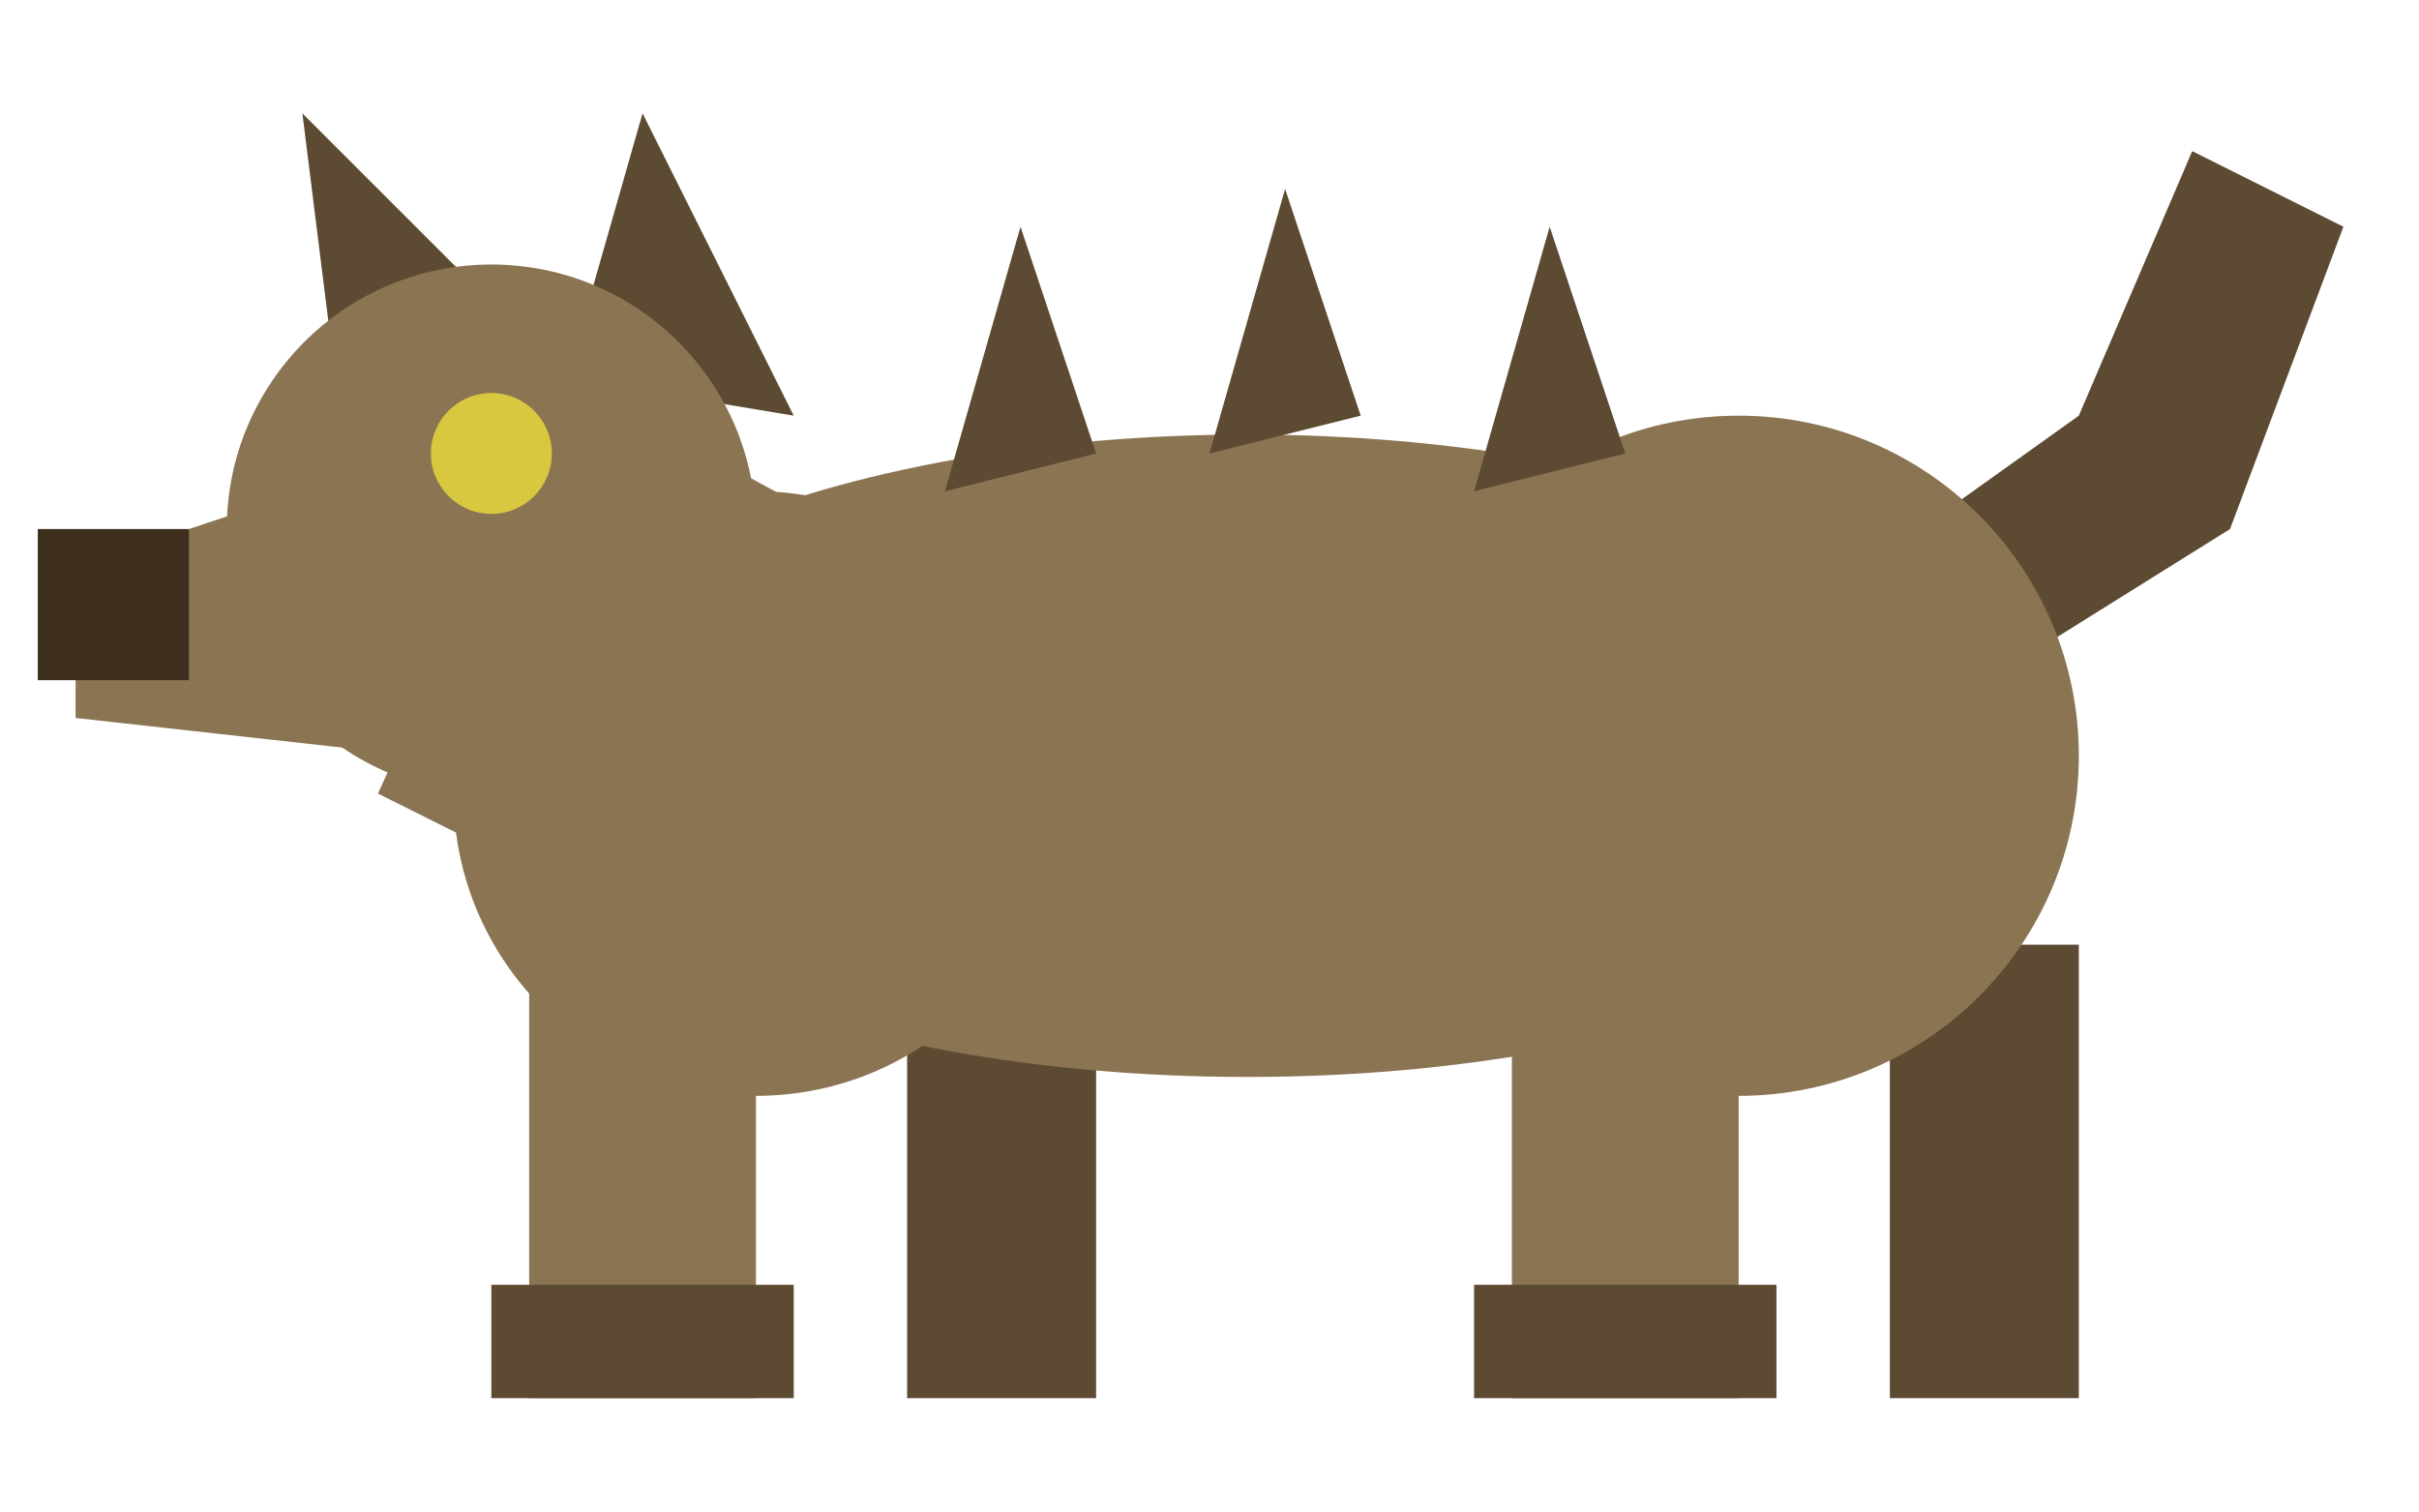
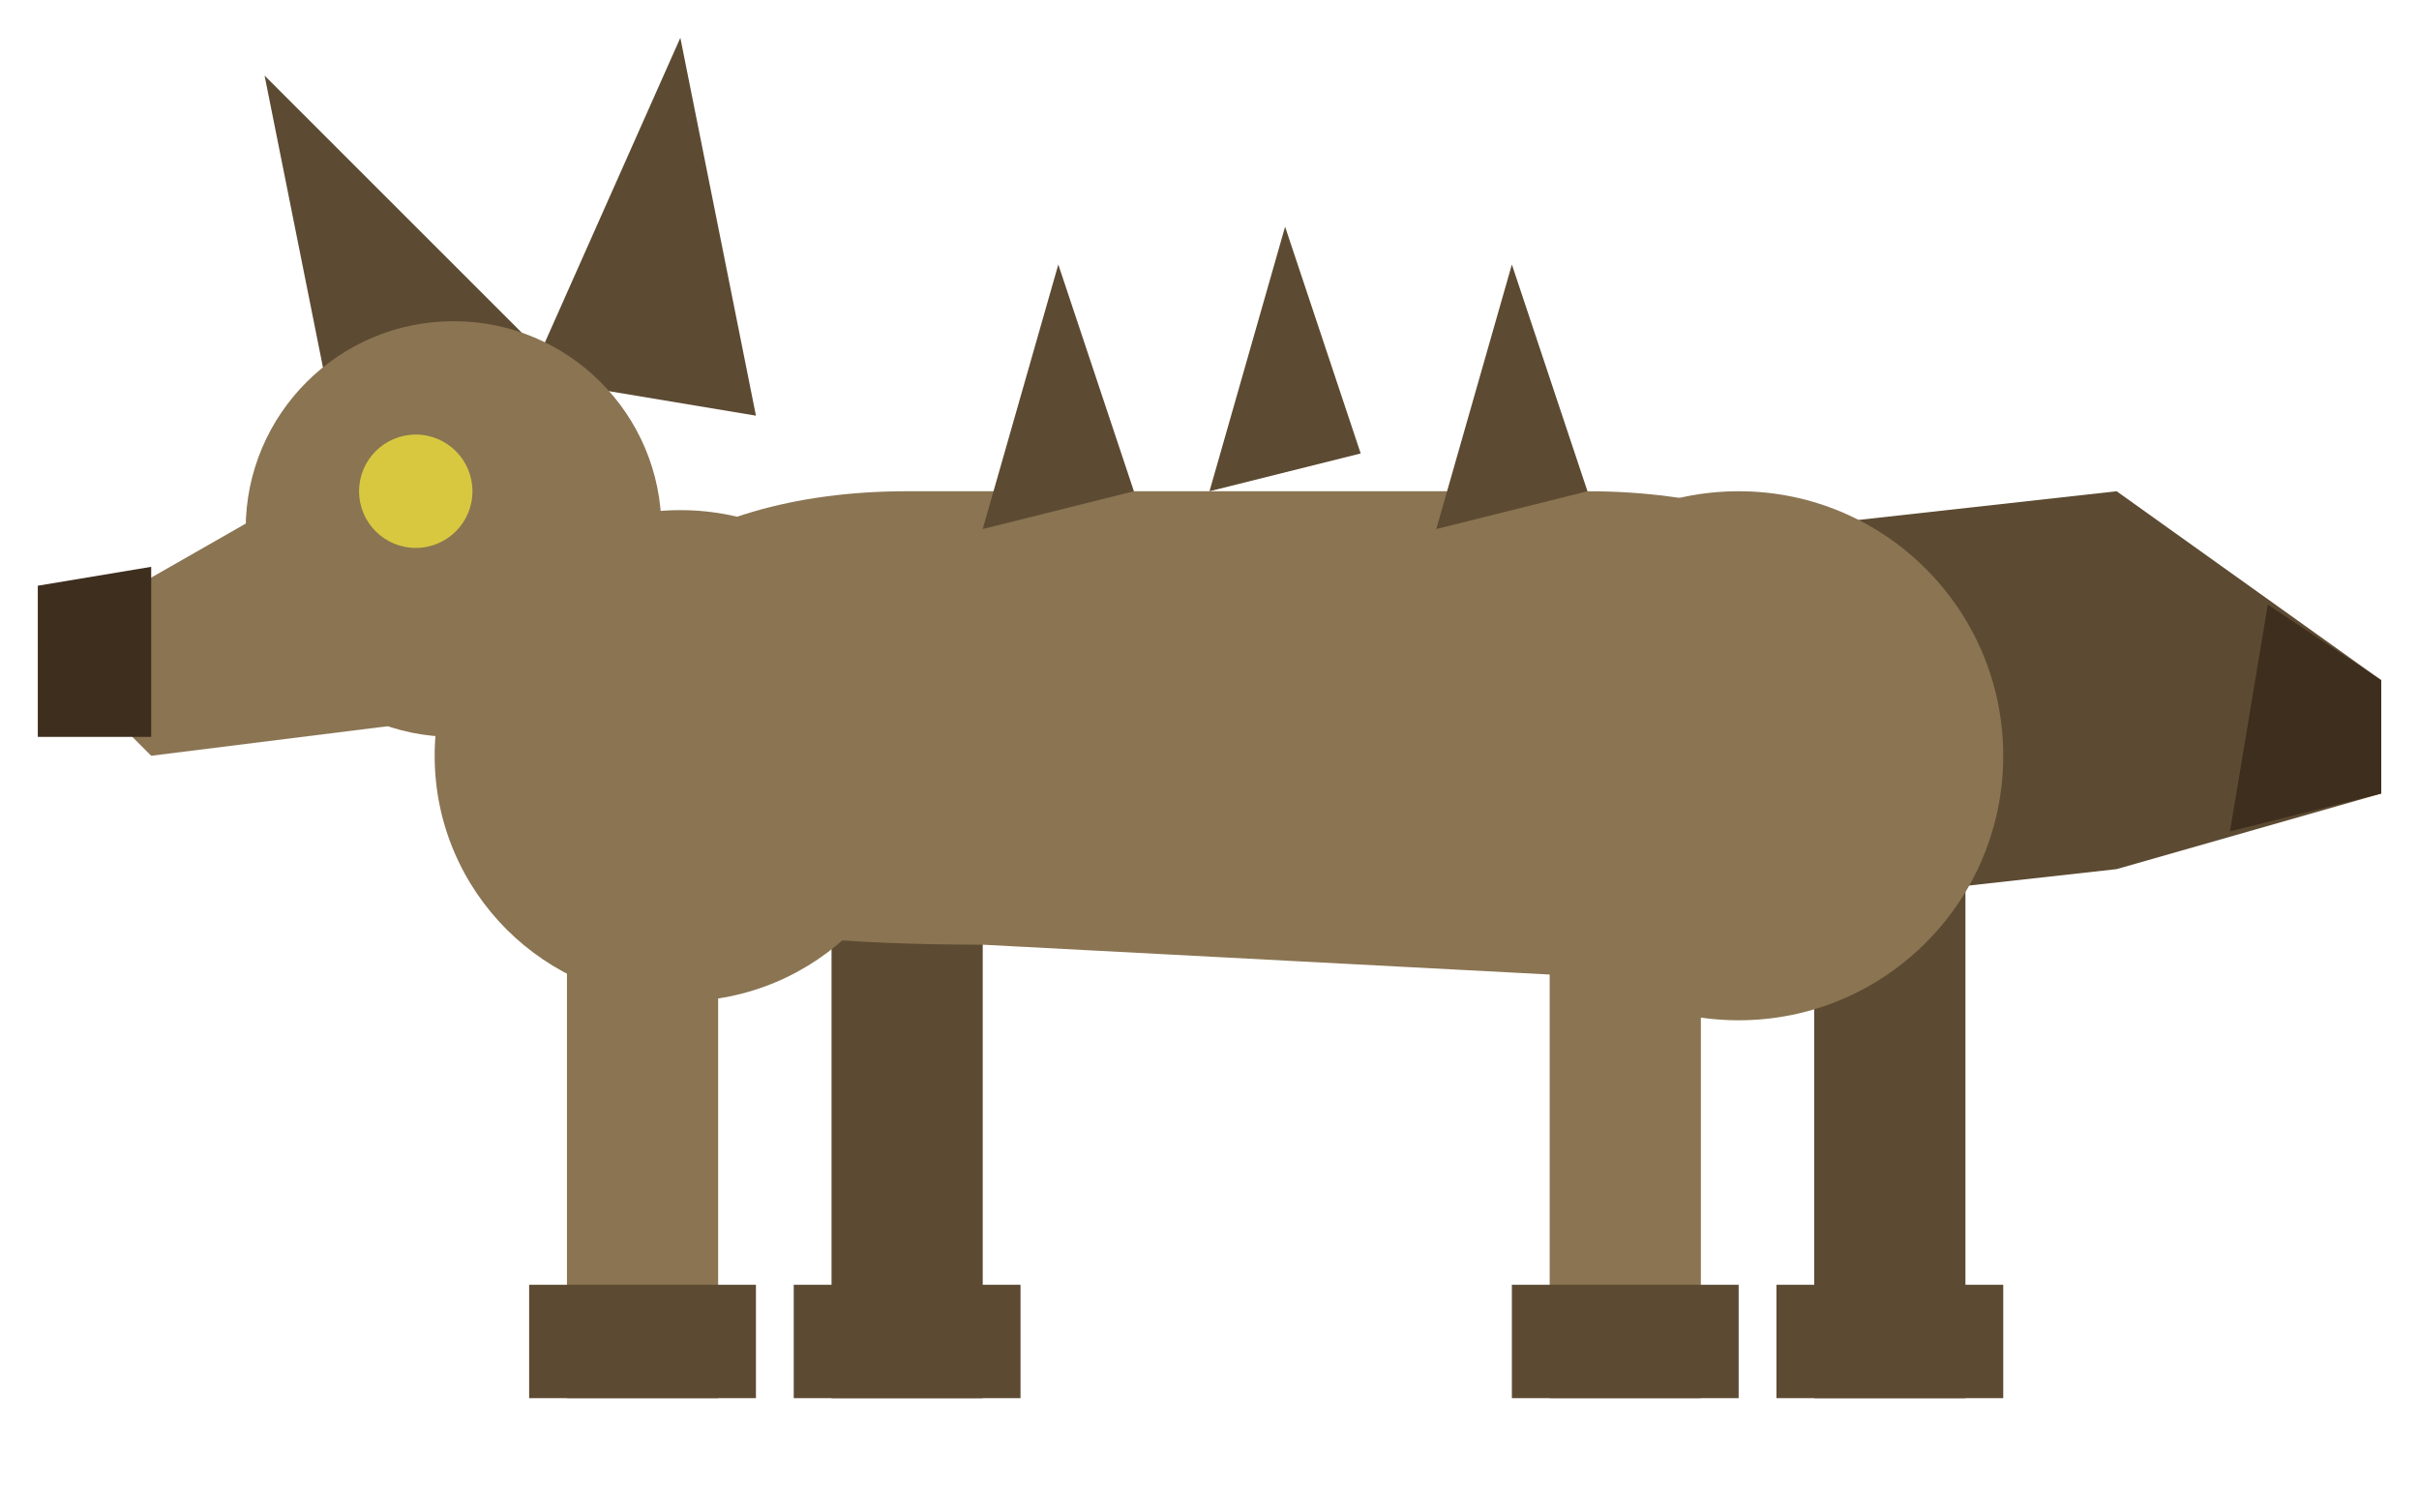
<svg xmlns="http://www.w3.org/2000/svg" width="64" height="40" viewBox="0 0 64 40">
-   <rect x="50" y="25" width="5" height="12" fill="#5C4A32" />
-   <rect x="24" y="25" width="5" height="12" fill="#5C4A32" />
-   <polygon points="48,16 55,11 58,4 62,6 59,14 51,19" fill="#5C4A32" />
-   <ellipse cx="33" cy="20" rx="20" ry="8.5" fill="#8A7452" />
-   <circle cx="46" cy="20" r="9" fill="#8A7452" />
-   <polygon points="25,13 27,6 29,12" fill="#5C4A32" />
-   <polygon points="32,12 34,5 36,11" fill="#5C4A32" />
-   <polygon points="39,13 41,6 43,12" fill="#5C4A32" />
-   <polygon points="10,21 15,10 26,16 22,27" fill="#8A7452" />
-   <circle cx="20" cy="21" r="8" fill="#8A7452" />
-   <rect x="40" y="26" width="6" height="11" fill="#8A7452" />
-   <rect x="14" y="26" width="6" height="11" fill="#8A7452" />
-   <rect x="39" y="34" width="8" height="3" fill="#5C4A32" />
-   <rect x="13" y="34" width="8" height="3" fill="#5C4A32" />
-   <polygon points="9,11 8,3 15,10" fill="#5C4A32" />
-   <polygon points="15,10 17,3 21,11" fill="#5C4A32" />
-   <circle cx="13" cy="14" r="7" fill="#8A7452" />
-   <polygon points="2,15 11,12 11,20 2,19" fill="#8A7452" />
-   <rect x="1" y="14" width="4" height="4" fill="#3E2E1E" />
-   <circle cx="13" cy="12" r="1.6" fill="#D8C840" />
+   <rect x="22" y="23" width="4" height="14" fill="#5C4A32" />
+   <rect x="48" y="23" width="4" height="14" fill="#5C4A32" />
+   <rect x="21" y="34" width="6" height="3" fill="#5C4A32" />
+   <rect x="47" y="34" width="6" height="3" fill="#5C4A32" />
+   <polygon points="47,14 56,13 63,18 63,21 56,23 47,24" fill="#5C4A32" />
+   <polygon points="60,16 63,18 63,21 59,22" fill="#3E2E1E" />
+   <path d="M14,21 C14,16 18,13 24,13 L42,13 C48,13 52,16 52,20 C52,25 49,27 45,26 L26,25 C19,25 14,24 14,21 Z" fill="#8A7452" />
+   <circle cx="46" cy="20" r="7" fill="#8A7452" />
+   <circle cx="18" cy="20" r="6.5" fill="#8A7452" />
+   <polygon points="26,14 28,7 30,13" fill="#5C4A32" />
+   <polygon points="32,13 34,6 36,12" fill="#5C4A32" />
+   <polygon points="38,14 40,7 42,13" fill="#5C4A32" />
+   <rect x="15" y="23" width="4" height="14" fill="#8A7452" />
+   <rect x="41" y="23" width="4" height="14" fill="#8A7452" />
+   <rect x="14" y="34" width="6" height="3" fill="#5C4A32" />
+   <rect x="40" y="34" width="6" height="3" fill="#5C4A32" />
+   <polygon points="10,16 16,12 20,20 14,23" fill="#8A7452" />
+   <polygon points="9,12 7,2 15,10" fill="#5C4A32" />
+   <polygon points="14,10 18,1 20,11" fill="#5C4A32" />
+   <circle cx="12" cy="14" r="5.5" fill="#8A7452" />
+   <polygon points="1,17 8,13 12,15 12,19 4,20" fill="#8A7452" />
+   <polygon points="1,15.5 4,15 4,19.5 1,19.5" fill="#3E2E1E" />
+   <circle cx="11" cy="13" r="1.5" fill="#D8C840" />
</svg>
